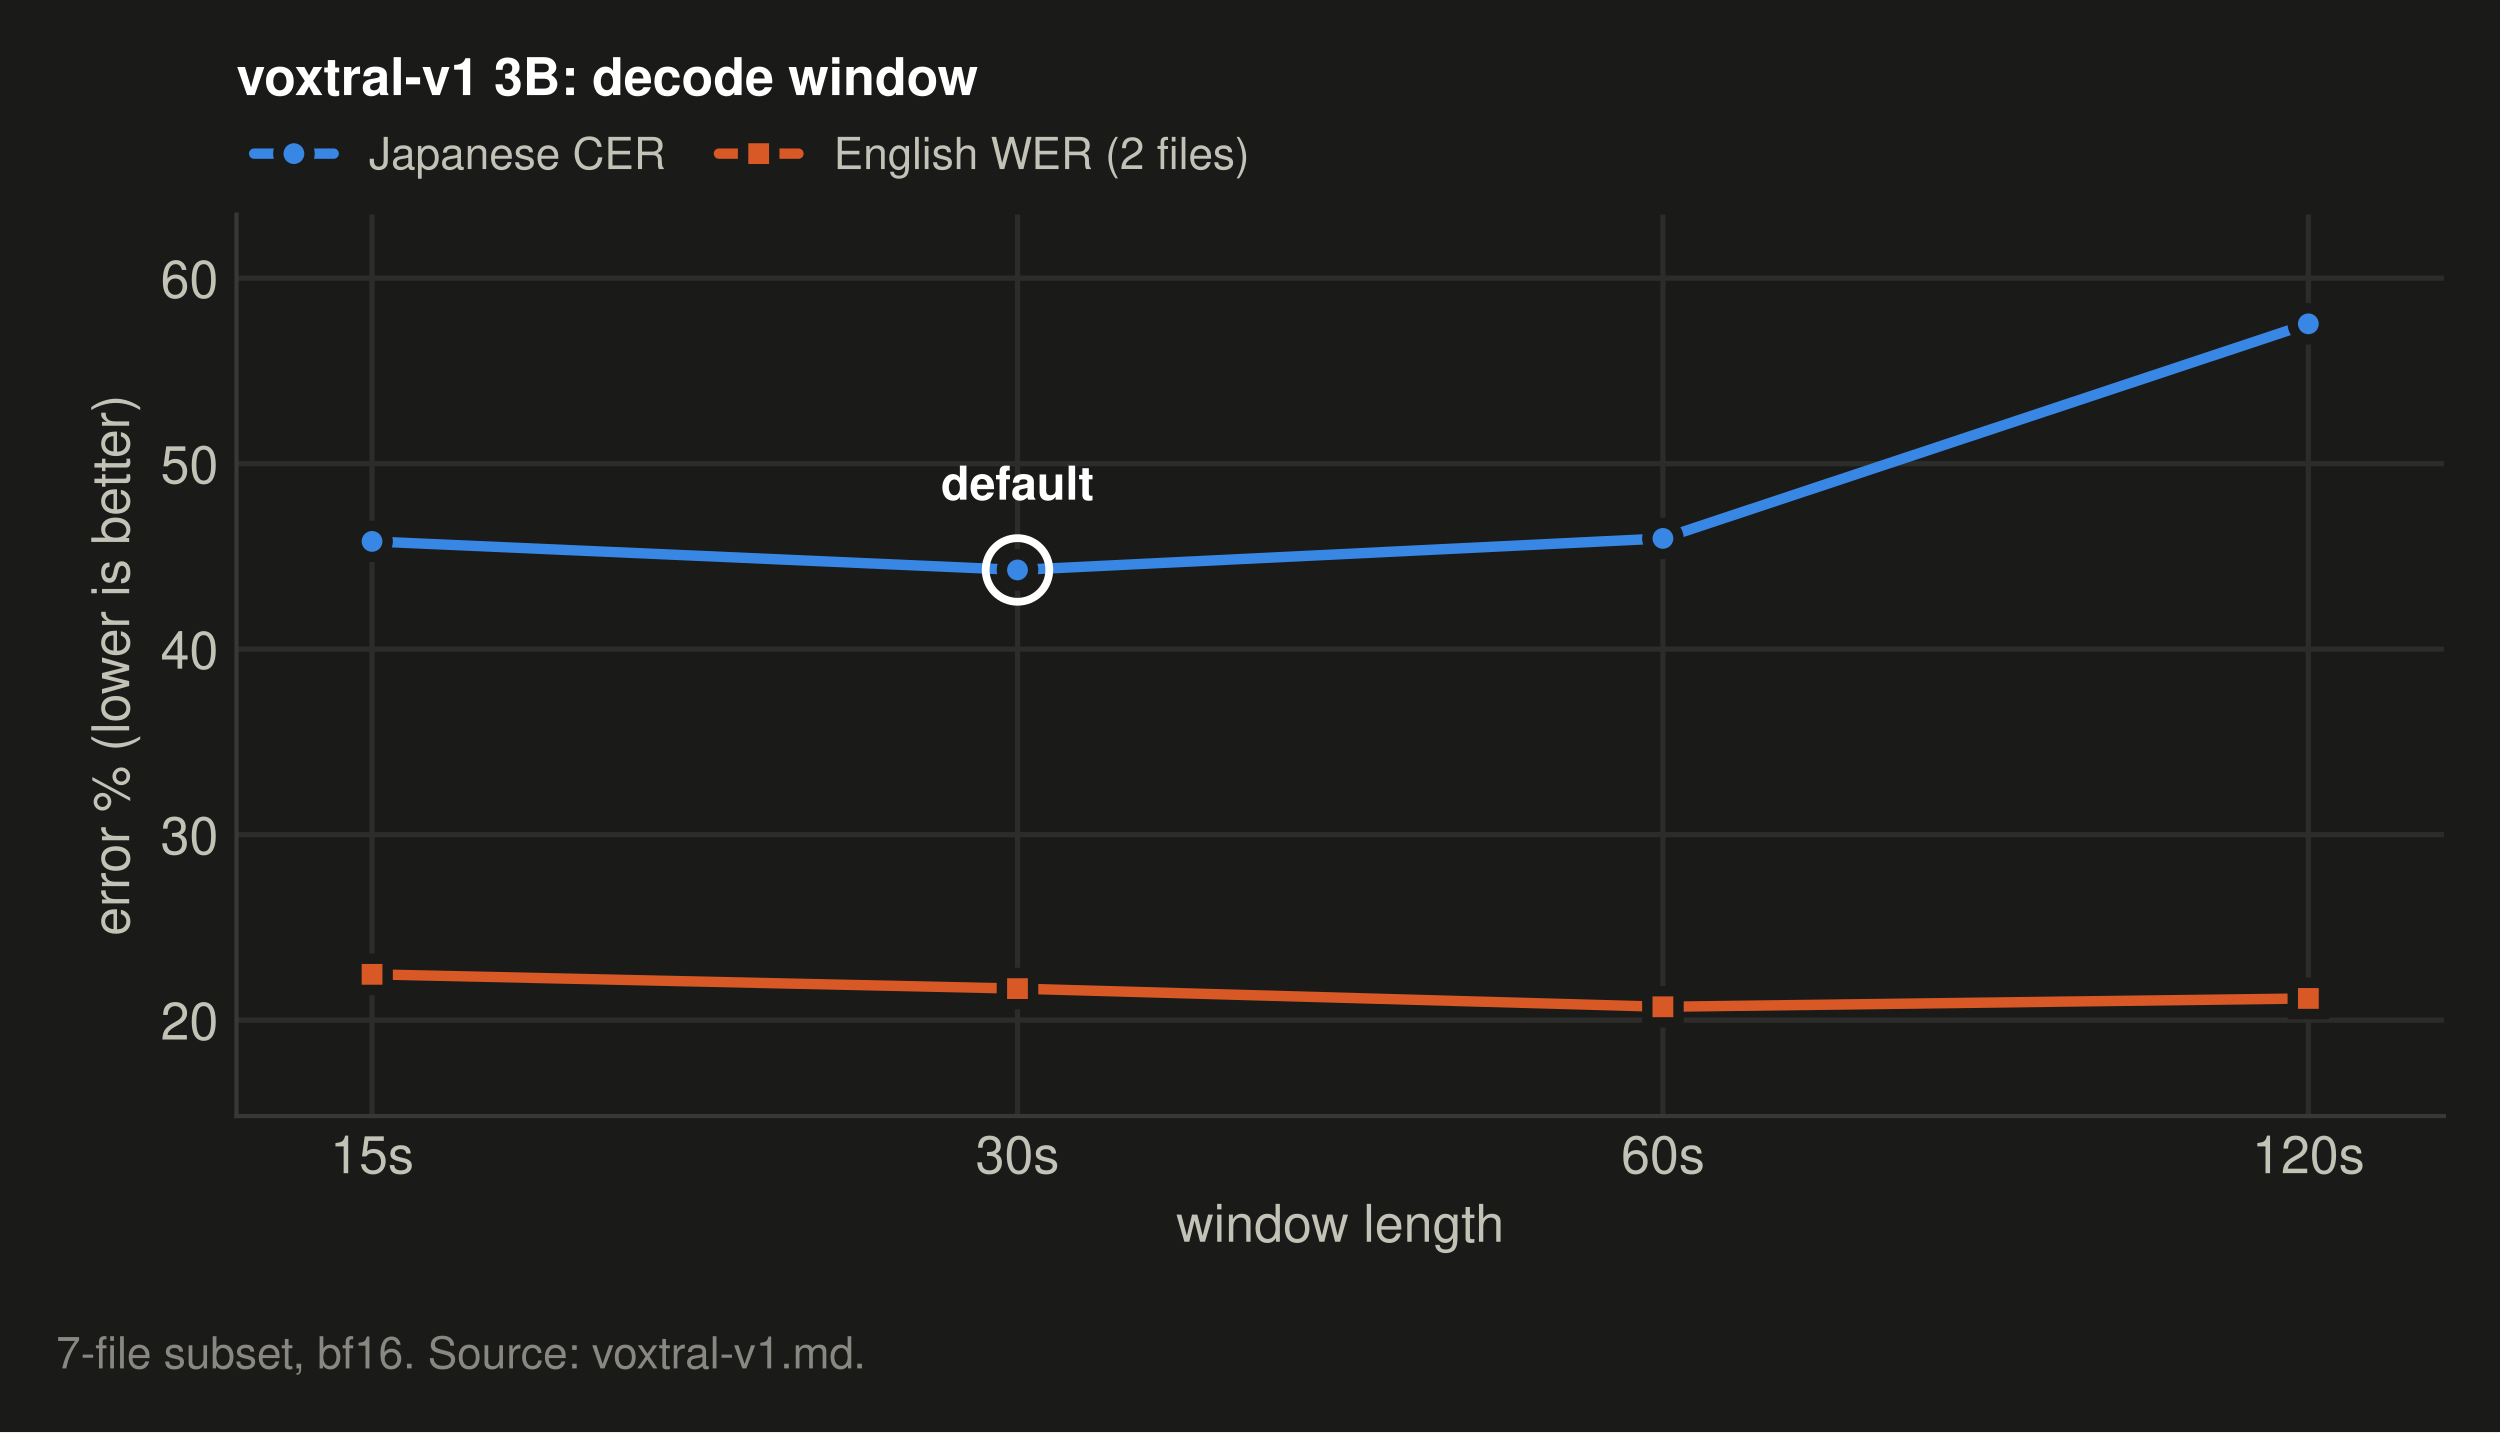
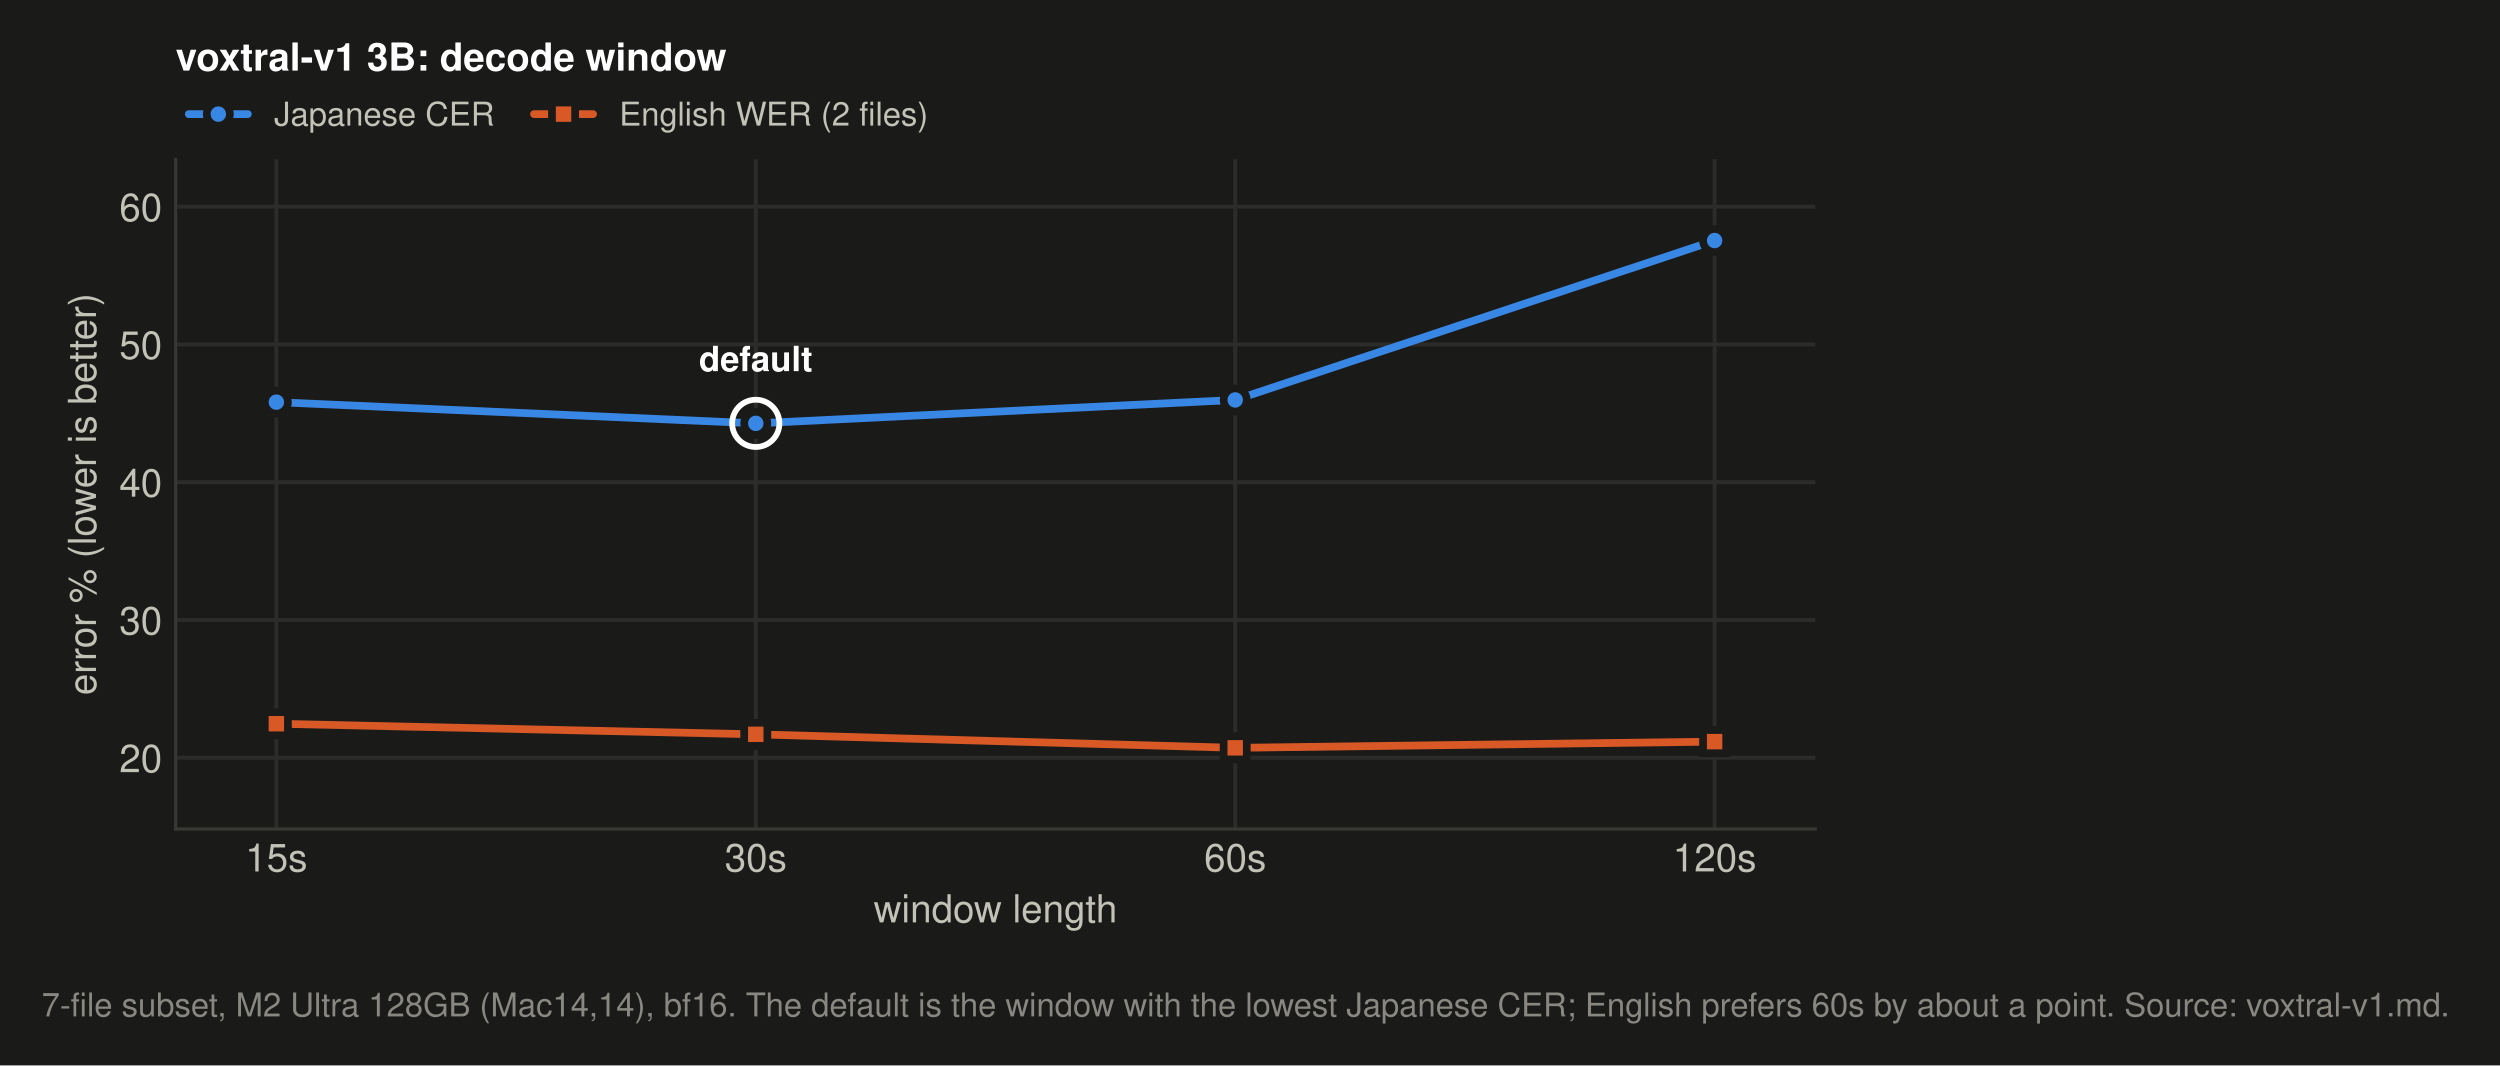
- <svg xmlns="http://www.w3.org/2000/svg" xmlns:xlink="http://www.w3.org/1999/xlink" width="481.248pt" height="275.659pt" viewBox="0 0 481.248 275.659" version="1.1">
+ <svg xmlns="http://www.w3.org/2000/svg" xmlns:xlink="http://www.w3.org/1999/xlink" width="647.892pt" height="276.096pt" viewBox="0 0 647.892 276.096" version="1.1">
  <defs>
    <style type="text/css">*{stroke-linejoin: round; stroke-linecap: butt}</style>
  </defs>
  <g id="figure_1">
    <g id="patch_1">
-       <path d="M 0 275.659  L 481.248 275.659  L 481.248 0  L 0 0  z " style="fill: #1a1a19" />
+       <path d="M 0 276.096  L 647.892 276.096  L 647.892 0  L 0 0  z " style="fill: #1a1a19" />
    </g>
    <g id="axes_1">
      <g id="patch_2">
        <path d="M 45.528 214.841  L 470.448 214.841  L 470.448 41.3  L 45.528 41.3  z " style="fill: #1a1a19" />
      </g>
      <g id="matplotlib.axis_1">
        <g id="xtick_1">
          <g id="line2d_1">
-             <path d="M 71.62 214.841  L 71.62 41.3  " clip-path="url(#p1b19a40317)" style="fill: none; stroke: #2c2c2a; stroke-linecap: round" />
+             <path d="M 71.62 214.841  L 71.62 41.3  " clip-path="url(#p93ef00c640)" style="fill: none; stroke: #2c2c2a; stroke-linecap: round" />
          </g>
          <g id="line2d_2" />
          <g id="text_1">
            <text style="font-size: 10px; font-family: 'Helvetica', 'Arial', 'DejaVu Sans'; text-anchor: middle; fill: #c3c2b7" x="71.62" y="225.841" transform="rotate(-0 71.61958 225.8408)">15s</text>
          </g>
        </g>
        <g id="xtick_2">
          <g id="line2d_3">
-             <path d="M 195.865 214.841  L 195.865 41.3  " clip-path="url(#p1b19a40317)" style="fill: none; stroke: #2c2c2a; stroke-linecap: round" />
+             <path d="M 195.865 214.841  L 195.865 41.3  " clip-path="url(#p93ef00c640)" style="fill: none; stroke: #2c2c2a; stroke-linecap: round" />
          </g>
          <g id="line2d_4" />
          <g id="text_2">
            <text style="font-size: 10px; font-family: 'Helvetica', 'Arial', 'DejaVu Sans'; text-anchor: middle; fill: #c3c2b7" x="195.865" y="225.841" transform="rotate(-0 195.8652 225.8408)">30s</text>
          </g>
        </g>
        <g id="xtick_3">
          <g id="line2d_5">
-             <path d="M 320.111 214.841  L 320.111 41.3  " clip-path="url(#p1b19a40317)" style="fill: none; stroke: #2c2c2a; stroke-linecap: round" />
+             <path d="M 320.111 214.841  L 320.111 41.3  " clip-path="url(#p93ef00c640)" style="fill: none; stroke: #2c2c2a; stroke-linecap: round" />
          </g>
          <g id="line2d_6" />
          <g id="text_3">
            <text style="font-size: 10px; font-family: 'Helvetica', 'Arial', 'DejaVu Sans'; text-anchor: middle; fill: #c3c2b7" x="320.111" y="225.841" transform="rotate(-0 320.1108 225.8408)">60s</text>
          </g>
        </g>
        <g id="xtick_4">
          <g id="line2d_7">
-             <path d="M 444.356 214.841  L 444.356 41.3  " clip-path="url(#p1b19a40317)" style="fill: none; stroke: #2c2c2a; stroke-linecap: round" />
+             <path d="M 444.356 214.841  L 444.356 41.3  " clip-path="url(#p93ef00c640)" style="fill: none; stroke: #2c2c2a; stroke-linecap: round" />
          </g>
          <g id="line2d_8" />
          <g id="text_4">
            <text style="font-size: 10px; font-family: 'Helvetica', 'Arial', 'DejaVu Sans'; text-anchor: middle; fill: #c3c2b7" x="444.356" y="225.841" transform="rotate(-0 444.3564 225.8408)">120s</text>
          </g>
        </g>
        <g id="text_5">
          <text style="font-size: 10px; font-family: 'Helvetica', 'Arial', 'DejaVu Sans'; text-anchor: middle; fill: #c3c2b7" x="257.988" y="239.04" transform="rotate(-0 257.988 239.04)">window length</text>
        </g>
      </g>
      <g id="matplotlib.axis_2">
        <g id="ytick_1">
          <g id="line2d_9">
-             <path d="M 45.528 196.376  L 470.448 196.376  " clip-path="url(#p1b19a40317)" style="fill: none; stroke: #2c2c2a; stroke-linecap: round" />
+             <path d="M 45.528 196.376  L 470.448 196.376  " clip-path="url(#p93ef00c640)" style="fill: none; stroke: #2c2c2a; stroke-linecap: round" />
          </g>
          <g id="line2d_10" />
          <g id="text_6">
            <text style="font-size: 10px; font-family: 'Helvetica', 'Arial', 'DejaVu Sans'; text-anchor: end; fill: #c3c2b7" x="42.028" y="200.126" transform="rotate(-0 42.028 200.1264)">20</text>
          </g>
        </g>
        <g id="ytick_2">
          <g id="line2d_11">
-             <path d="M 45.528 160.67  L 470.448 160.67  " clip-path="url(#p1b19a40317)" style="fill: none; stroke: #2c2c2a; stroke-linecap: round" />
+             <path d="M 45.528 160.67  L 470.448 160.67  " clip-path="url(#p93ef00c640)" style="fill: none; stroke: #2c2c2a; stroke-linecap: round" />
          </g>
          <g id="line2d_12" />
          <g id="text_7">
            <text style="font-size: 10px; font-family: 'Helvetica', 'Arial', 'DejaVu Sans'; text-anchor: end; fill: #c3c2b7" x="42.028" y="164.42" transform="rotate(-0 42.028 164.4202)">30</text>
          </g>
        </g>
        <g id="ytick_3">
          <g id="line2d_13">
-             <path d="M 45.528 124.964  L 470.448 124.964  " clip-path="url(#p1b19a40317)" style="fill: none; stroke: #2c2c2a; stroke-linecap: round" />
+             <path d="M 45.528 124.964  L 470.448 124.964  " clip-path="url(#p93ef00c640)" style="fill: none; stroke: #2c2c2a; stroke-linecap: round" />
          </g>
          <g id="line2d_14" />
          <g id="text_8">
            <text style="font-size: 10px; font-family: 'Helvetica', 'Arial', 'DejaVu Sans'; text-anchor: end; fill: #c3c2b7" x="42.028" y="128.714" transform="rotate(-0 42.028 128.714)">40</text>
          </g>
        </g>
        <g id="ytick_4">
          <g id="line2d_15">
-             <path d="M 45.528 89.258  L 470.448 89.258  " clip-path="url(#p1b19a40317)" style="fill: none; stroke: #2c2c2a; stroke-linecap: round" />
+             <path d="M 45.528 89.258  L 470.448 89.258  " clip-path="url(#p93ef00c640)" style="fill: none; stroke: #2c2c2a; stroke-linecap: round" />
          </g>
          <g id="line2d_16" />
          <g id="text_9">
            <text style="font-size: 10px; font-family: 'Helvetica', 'Arial', 'DejaVu Sans'; text-anchor: end; fill: #c3c2b7" x="42.028" y="93.008" transform="rotate(-0 42.028 93.00773)">50</text>
          </g>
        </g>
        <g id="ytick_5">
          <g id="line2d_17">
-             <path d="M 45.528 53.552  L 470.448 53.552  " clip-path="url(#p1b19a40317)" style="fill: none; stroke: #2c2c2a; stroke-linecap: round" />
+             <path d="M 45.528 53.552  L 470.448 53.552  " clip-path="url(#p93ef00c640)" style="fill: none; stroke: #2c2c2a; stroke-linecap: round" />
          </g>
          <g id="line2d_18" />
          <g id="text_10">
            <text style="font-size: 10px; font-family: 'Helvetica', 'Arial', 'DejaVu Sans'; text-anchor: end; fill: #c3c2b7" x="42.028" y="57.302" transform="rotate(-0 42.028 57.30152)">60</text>
          </g>
        </g>
        <g id="text_11">
          <text style="font-size: 10px; font-family: 'Helvetica', 'Arial', 'DejaVu Sans'; text-anchor: middle; fill: #c3c2b7" x="24.866" y="128.07" transform="rotate(-90 24.8655 128.0704)">error % (lower is better)</text>
        </g>
      </g>
      <g id="patch_3">
        <path d="M 45.528 214.841  L 45.528 41.3  " style="fill: none; stroke: #383835; stroke-width: 0.8; stroke-linejoin: miter; stroke-linecap: square" />
      </g>
      <g id="patch_4">
        <path d="M 45.528 214.841  L 470.448 214.841  " style="fill: none; stroke: #383835; stroke-width: 0.8; stroke-linejoin: miter; stroke-linecap: square" />
      </g>
      <g id="line2d_19">
-         <path d="M 71.62 104.219  L 195.865 109.717  L 320.111 103.647  L 444.356 62.335  " clip-path="url(#p1b19a40317)" style="fill: none; stroke: #3987e5; stroke-width: 2; stroke-linecap: round" />
+         <path d="M 71.62 104.219  L 195.865 109.717  L 320.111 103.647  L 444.356 62.335  " clip-path="url(#p93ef00c640)" style="fill: none; stroke: #3987e5; stroke-width: 2; stroke-linecap: round" />
        <defs>
          <path id="m226001cfbb" d="M 0 3  C 0.796 3 1.559 2.684 2.121 2.121  C 2.684 1.559 3 0.796 3 0  C 3 -0.796 2.684 -1.559 2.121 -2.121  C 1.559 -2.684 0.796 -3 0 -3  C -0.796 -3 -1.559 -2.684 -2.121 -2.121  C -2.684 -1.559 -3 -0.796 -3 0  C -3 0.796 -2.684 1.559 -2.121 2.121  C -1.559 2.684 -0.796 3 0 3  z " style="stroke: #1a1a19; stroke-width: 2" />
        </defs>
-         <g clip-path="url(#p1b19a40317)">
+         <g clip-path="url(#p93ef00c640)">
          <use xlink:href="#m226001cfbb" x="71.62" y="104.219" style="fill: #3987e5; stroke: #1a1a19; stroke-width: 2" />
          <use xlink:href="#m226001cfbb" x="195.865" y="109.717" style="fill: #3987e5; stroke: #1a1a19; stroke-width: 2" />
          <use xlink:href="#m226001cfbb" x="320.111" y="103.647" style="fill: #3987e5; stroke: #1a1a19; stroke-width: 2" />
          <use xlink:href="#m226001cfbb" x="444.356" y="62.335" style="fill: #3987e5; stroke: #1a1a19; stroke-width: 2" />
        </g>
      </g>
      <g id="line2d_20">
-         <path d="M 71.62 187.557  L 195.865 190.306  L 320.111 193.806  L 444.356 192.199  " clip-path="url(#p1b19a40317)" style="fill: none; stroke: #d95926; stroke-width: 2; stroke-linecap: round" />
+         <path d="M 71.62 187.557  L 195.865 190.306  L 320.111 193.806  L 444.356 192.199  " clip-path="url(#p93ef00c640)" style="fill: none; stroke: #d95926; stroke-width: 2; stroke-linecap: round" />
        <defs>
          <path id="m32749af53d" d="M -3 3  L 3 3  L 3 -3  L -3 -3  z " style="stroke: #1a1a19; stroke-width: 2; stroke-linejoin: miter" />
        </defs>
-         <g clip-path="url(#p1b19a40317)">
+         <g clip-path="url(#p93ef00c640)">
          <use xlink:href="#m32749af53d" x="71.62" y="187.557" style="fill: #d95926; stroke: #1a1a19; stroke-width: 2; stroke-linejoin: miter" />
          <use xlink:href="#m32749af53d" x="195.865" y="190.306" style="fill: #d95926; stroke: #1a1a19; stroke-width: 2; stroke-linejoin: miter" />
          <use xlink:href="#m32749af53d" x="320.111" y="193.806" style="fill: #d95926; stroke: #1a1a19; stroke-width: 2; stroke-linejoin: miter" />
          <use xlink:href="#m32749af53d" x="444.356" y="192.199" style="fill: #d95926; stroke: #1a1a19; stroke-width: 2; stroke-linejoin: miter" />
        </g>
      </g>
      <g id="text_12">
        <text style="font-weight: 700; font-size: 9px; font-family: 'Helvetica', 'Arial', 'DejaVu Sans'; text-anchor: middle; fill: #ffffff" x="195.865" y="96.188" transform="rotate(-0 195.8652 96.1881)">default</text>
      </g>
      <g id="text_13">
        <text style="font-weight: 700; font-size: 10px; font-family: 'Helvetica', 'Arial', 'DejaVu Sans'; text-anchor: start; fill: #ffffff" x="45.528" y="18.3" transform="rotate(-0 45.528 18.3)">voxtral-v1 3B: decode window</text>
      </g>
      <g id="PathCollection_1">
-         <path d="M 195.865 115.841  C 197.489 115.841 199.047 115.196 200.195 114.048  C 201.344 112.899 201.989 111.341 201.989 109.717  C 201.989 108.093 201.344 106.536 200.195 105.387  C 199.047 104.239 197.489 103.594 195.865 103.594  C 194.241 103.594 192.683 104.239 191.535 105.387  C 190.387 106.536 189.741 108.093 189.741 109.717  C 189.741 111.341 190.387 112.899 191.535 114.048  C 192.683 115.196 194.241 115.841 195.865 115.841  L 195.865 115.841  z " clip-path="url(#p1b19a40317)" style="fill: none; stroke: #ffffff; stroke-width: 1.5" />
+         <path d="M 195.865 115.841  C 197.489 115.841 199.047 115.196 200.195 114.048  C 201.344 112.899 201.989 111.341 201.989 109.717  C 201.989 108.093 201.344 106.536 200.195 105.387  C 199.047 104.239 197.489 103.594 195.865 103.594  C 194.241 103.594 192.683 104.239 191.535 105.387  C 190.387 106.536 189.741 108.093 189.741 109.717  C 189.741 111.341 190.387 112.899 191.535 114.048  C 192.683 115.196 194.241 115.841 195.865 115.841  L 195.865 115.841  z " clip-path="url(#p93ef00c640)" style="fill: none; stroke: #ffffff; stroke-width: 1.5" />
      </g>
      <g id="legend_1">
        <g id="line2d_21">
          <path d="M 48.928 29.574  L 56.578 29.574  L 64.228 29.574  " style="fill: none; stroke: #3987e5; stroke-width: 2; stroke-linecap: round" />
          <g>
            <use xlink:href="#m226001cfbb" x="56.578" y="29.574" style="fill: #3987e5; stroke: #1a1a19; stroke-width: 2" />
          </g>
        </g>
        <g id="text_14">
          <text style="font-size: 8.5px; font-family: 'Helvetica', 'Arial', 'DejaVu Sans'; text-anchor: start; fill: #c3c2b7" x="71.028" y="32.549" transform="rotate(-0 71.028 32.54856)">Japanese CER</text>
        </g>
        <g id="line2d_22">
          <path d="M 138.397 29.574  L 146.047 29.574  L 153.697 29.574  " style="fill: none; stroke: #d95926; stroke-width: 2; stroke-linecap: round" />
          <g>
            <use xlink:href="#m32749af53d" x="146.047" y="29.574" style="fill: #d95926; stroke: #1a1a19; stroke-width: 2; stroke-linejoin: miter" />
          </g>
        </g>
        <g id="text_15">
          <text style="font-size: 8.5px; font-family: 'Helvetica', 'Arial', 'DejaVu Sans'; text-anchor: start; fill: #c3c2b7" x="160.497" y="32.549" transform="rotate(-0 160.4971 32.54856)">English WER (2 files)</text>
        </g>
      </g>
    </g>
    <g id="text_16">
-       <text style="font-size: 8.5px; font-family: 'Helvetica', 'Arial', 'DejaVu Sans'; text-anchor: start; fill: #898781" x="10.8" y="263.415" transform="rotate(-0 10.8 263.415)">7-file subset, bf16. Source: voxtral-v1.md.</text>
+       <text style="font-size: 8.5px; font-family: 'Helvetica', 'Arial', 'DejaVu Sans'; text-anchor: start; fill: #898781" x="10.8" y="263.415" transform="rotate(-0 10.8 263.415)">7-file subset, M2 Ultra 128GB (Mac14,14), bf16. The default is the window with the lowest Japanese CER; English prefers 60s by about a point. Source: voxtral-v1.md.</text>
    </g>
  </g>
  <defs>
-     <clipPath id="p1b19a40317">
+     <clipPath id="p93ef00c640">
      <rect x="45.528" y="41.3" width="424.92" height="173.541" />
    </clipPath>
  </defs>
</svg>
